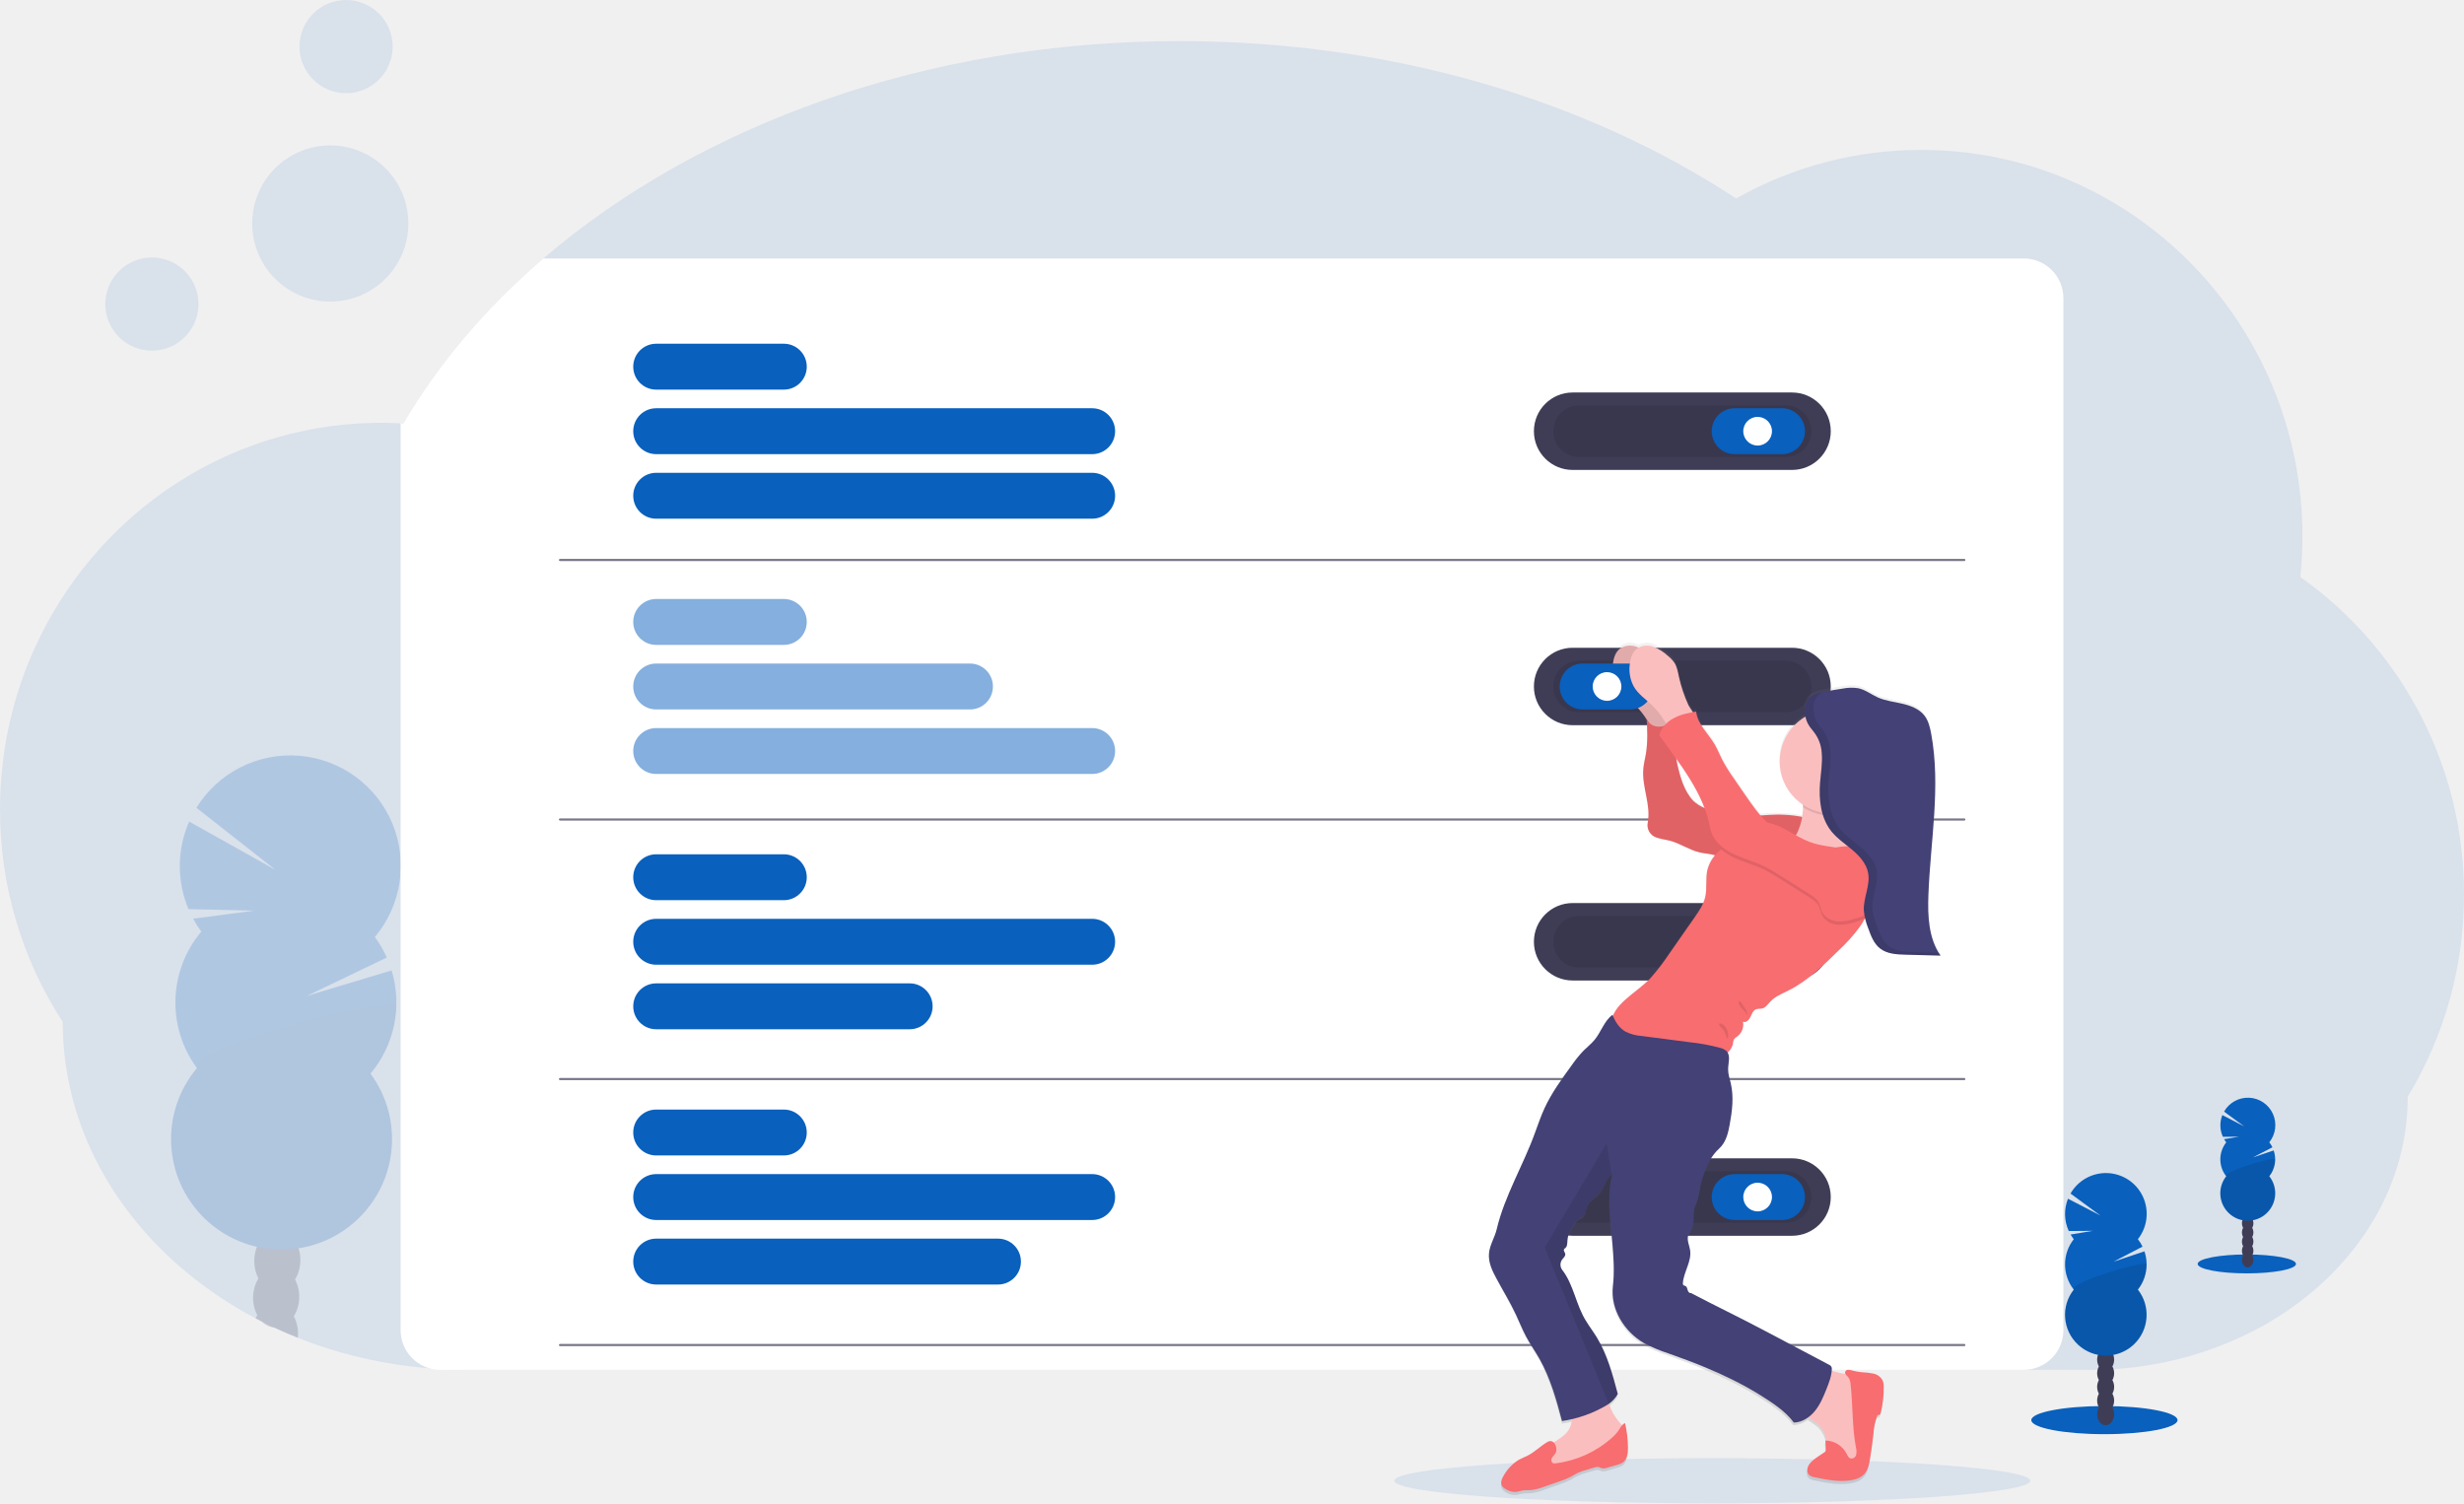
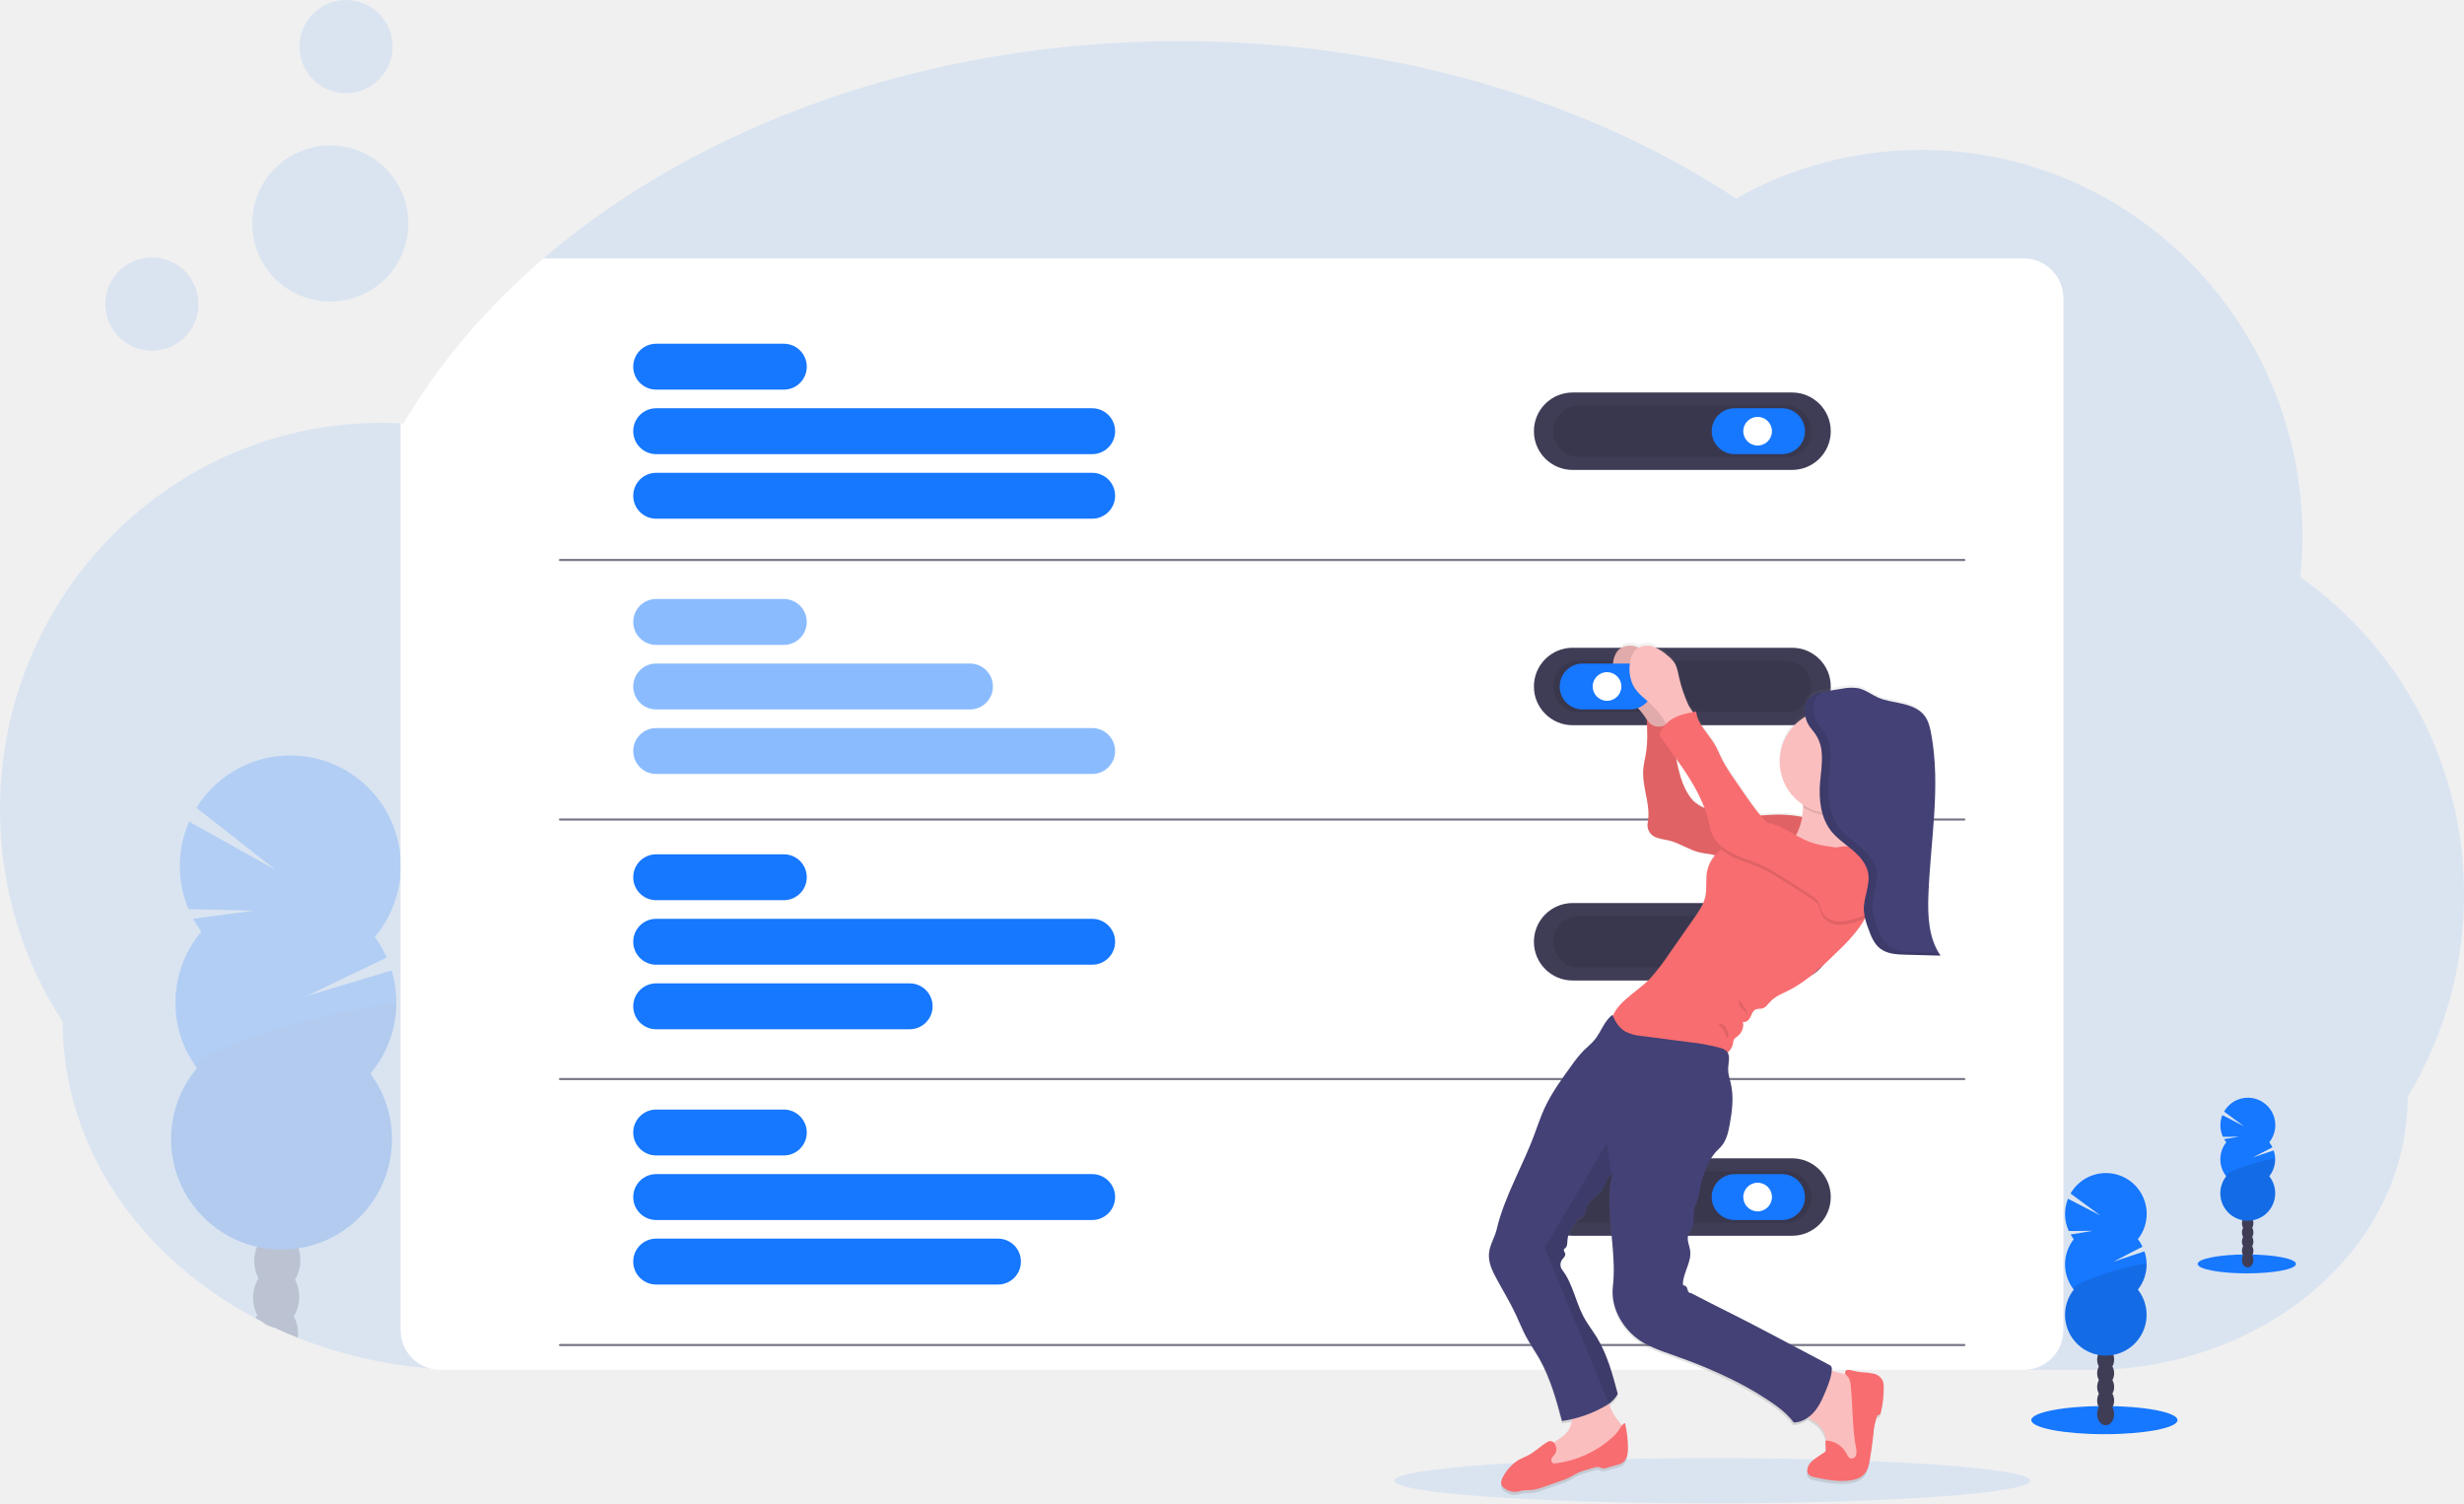
<svg xmlns="http://www.w3.org/2000/svg" id="ac370e99-250f-4203-ae2c-c306a69114f3" data-name="Layer 1" width="1144" height="697.99" viewBox="0 0 1144 697.99">
  <defs>
    <linearGradient id="b5f20e7f-16f1-44c3-85ac-2c33fb8e67f8" x1="2612.03" y1="795.18" x2="2612.03" y2="399.52" gradientTransform="matrix(-1, 0, 0, 1, 3436, 0)" gradientUnits="userSpaceOnUse">
      <stop offset="0" stop-color="gray" stop-opacity="0.25" />
      <stop offset="0.54" stop-color="gray" stop-opacity="0.12" />
      <stop offset="1" stop-color="gray" stop-opacity="0.1" />
    </linearGradient>
  </defs>
-   <path d="M1172,516.31a180.56,180.56,0,0,1-26.12,93.88c0,34.62-16.14,66-42.32,88.87a144.74,144.74,0,0,1-21.08,15.28c-.3.19-.61.37-.92.55-.56.33-1.12.66-1.69,1l-.53.31h0A164.61,164.61,0,0,1,998.24,737H245.17q-9,0-17.84-.72a211.15,211.15,0,0,1-61.06-14.14q-5.72-2.26-11.22-4.86-2.62-1.23-5.19-2.53c-1.07-.54-2.14-1.1-3.2-1.66A187.42,187.42,0,0,1,112.2,689.7c-34-29.23-55.08-69.61-55.08-114.21A180.5,180.5,0,0,1,28,476.82c0-99.14,79.24-179.51,177-179.51,3,0,6,.09,9,.25.43,0,.85,0,1.28.06,16.48-28.09,38.51-53.9,65-76.62,72.24-61.9,177.82-100.92,295.43-100.92,98.82,0,189.15,27.55,258.34,73.07A174.18,174.18,0,0,1,920,170.6c97.74,0,177,80.37,177,179.51a184.9,184.9,0,0,1-1,18.78A180,180,0,0,1,1172,516.31Z" transform="translate(-28 -101)" fill="#0960bd" opacity="0.1" />
+   <path d="M1172,516.31a180.56,180.56,0,0,1-26.12,93.88c0,34.62-16.14,66-42.32,88.87a144.74,144.74,0,0,1-21.08,15.28c-.3.19-.61.37-.92.55-.56.33-1.12.66-1.69,1l-.53.31h0A164.61,164.61,0,0,1,998.24,737H245.17q-9,0-17.84-.72a211.15,211.15,0,0,1-61.06-14.14q-5.72-2.26-11.22-4.86-2.62-1.23-5.19-2.53c-1.07-.54-2.14-1.1-3.2-1.66A187.42,187.42,0,0,1,112.2,689.7c-34-29.23-55.08-69.61-55.08-114.21A180.5,180.5,0,0,1,28,476.82c0-99.14,79.24-179.51,177-179.51,3,0,6,.09,9,.25.43,0,.85,0,1.28.06,16.48-28.09,38.51-53.9,65-76.62,72.24-61.9,177.82-100.92,295.43-100.92,98.82,0,189.15,27.55,258.34,73.07A174.18,174.18,0,0,1,920,170.6c97.74,0,177,80.37,177,179.51a184.9,184.9,0,0,1-1,18.78A180,180,0,0,1,1172,516.31Z" transform="translate(-28 -101)" fill="#1677ff" opacity="0.1" />
  <g opacity="0.2">
    <path d="M166.37,720.79c0,.46-.05.91-.1,1.35q-5.72-2.26-11.22-4.86a9.1,9.1,0,0,1-5.19-2.53c-1.07-.54-2.14-1.1-3.2-1.66a13.68,13.68,0,0,1,.81-1.46c2.06-3.26,5.19-5.3,8.64-5.19s6.44,2.34,8.29,5.71A16.87,16.87,0,0,1,166.37,720.79Z" transform="translate(-28 -101)" fill="#3f3d56" />
    <path d="M166.91,703.67a16.88,16.88,0,0,1-2.51,8.48c-2.06,3.25-5.19,5.29-8.64,5.18l-.71-.05a9.1,9.1,0,0,1-5.19-2.53,12.53,12.53,0,0,1-2.39-3.12,17.55,17.55,0,0,1,.54-17.12c2.06-3.26,5.19-5.3,8.64-5.19s6.44,2.34,8.29,5.71A16.87,16.87,0,0,1,166.91,703.67Z" transform="translate(-28 -101)" fill="#3f3d56" />
    <ellipse cx="156.75" cy="686.21" rx="14.01" ry="10.7" transform="translate(-562.06 720.24) rotate(-88.19)" fill="#3f3d56" />
    <ellipse cx="157.29" cy="669.09" rx="14.01" ry="10.7" transform="translate(-544.43 704.2) rotate(-88.19)" fill="#3f3d56" />
    <ellipse cx="157.83" cy="651.97" rx="14.01" ry="10.7" transform="matrix(0.03, -1, 1, 0.03, -526.79, 688.16)" fill="#3f3d56" />
-     <path d="M121.47,533.55a49.66,49.66,0,0,1-3.8-6l28.26-3.73-30.42-.73a51.38,51.38,0,0,1,.31-40.64l40.12,22.45-36.75-28.85a51.28,51.28,0,1,1,82.84,60,51.12,51.12,0,0,1,5.55,9.53l-37.09,17.81,39.33-11.83A51.34,51.34,0,0,1,200,599.47a51.28,51.28,0,1,1-80.56-2.54,51.28,51.28,0,0,1,2-63.38Z" transform="translate(-28 -101)" fill="#0960bd" />
+     <path d="M121.47,533.55a49.66,49.66,0,0,1-3.8-6l28.26-3.73-30.42-.73a51.38,51.38,0,0,1,.31-40.64l40.12,22.45-36.75-28.85a51.28,51.28,0,1,1,82.84,60,51.12,51.12,0,0,1,5.55,9.53l-37.09,17.81,39.33-11.83A51.34,51.34,0,0,1,200,599.47a51.28,51.28,0,1,1-80.56-2.54,51.28,51.28,0,0,1,2-63.38Z" transform="translate(-28 -101)" fill="#1677ff" />
    <path d="M212,568.13a51.06,51.06,0,0,1-12,31.34,51.28,51.28,0,1,1-80.56-2.54C112.87,588,212.18,562.37,212,568.13Z" transform="translate(-28 -101)" opacity="0.1" />
  </g>
  <path d="M986,239.41V718.59A18.41,18.41,0,0,1,967.59,737H232.41a18.13,18.13,0,0,1-5.08-.72A18.38,18.38,0,0,1,214,718.59V504.75c0-1.09,0-2.17,0-3.25V297.56c.43,0,.85,0,1.28.06,16.48-28.09,38.51-53.9,65-76.62H967.59A18.41,18.41,0,0,1,986,239.41Z" transform="translate(-28 -101)" fill="#fff" />
  <rect x="712.17" y="182.23" width="137.83" height="35.96" rx="17.98" fill="#3f3d56" />
  <rect x="721.15" y="188.24" width="119.86" height="23.93" rx="11.97" opacity="0.1" />
-   <rect x="794.73" y="189.55" width="43.28" height="21.31" rx="10.65" fill="#0960bd" />
+   <rect x="794.73" y="189.55" width="43.28" height="21.31" rx="10.65" fill="#1677ff" />
  <circle cx="816.04" cy="200.21" r="6.66" fill="#fff" />
  <rect x="712.17" y="419.28" width="137.83" height="35.96" rx="17.98" fill="#3f3d56" />
  <rect x="721.15" y="425.29" width="119.86" height="23.93" rx="11.97" opacity="0.1" />
-   <rect x="794.73" y="426.6" width="43.28" height="21.31" rx="10.65" fill="#0960bd" />
+   <rect x="794.73" y="426.6" width="43.28" height="21.31" rx="10.65" fill="#1677ff" />
  <circle cx="816.04" cy="437.26" r="6.66" fill="#fff" />
  <rect x="712.17" y="537.8" width="137.83" height="35.96" rx="17.98" fill="#3f3d56" />
  <rect x="721.15" y="543.82" width="119.86" height="23.93" rx="11.97" opacity="0.1" />
-   <rect x="794.73" y="545.13" width="43.28" height="21.31" rx="10.65" fill="#0960bd" />
+   <rect x="794.73" y="545.13" width="43.28" height="21.31" rx="10.65" fill="#1677ff" />
  <circle cx="816.04" cy="555.78" r="6.66" fill="#fff" />
-   <rect x="294" y="159.59" width="80.57" height="21.31" rx="10.65" fill="#0960bd" />
-   <rect x="294" y="189.55" width="223.73" height="21.31" rx="10.65" fill="#0960bd" />
-   <rect x="294" y="219.52" width="223.73" height="21.31" rx="10.65" fill="#0960bd" />
+   <rect x="294" y="159.59" width="80.57" height="21.31" rx="10.65" fill="#1677ff" />
+   <rect x="294" y="189.55" width="223.73" height="21.31" rx="10.65" fill="#1677ff" />
+   <rect x="294" y="219.52" width="223.73" height="21.31" rx="10.65" fill="#1677ff" />
  <g opacity="0.5">
-     <rect x="294" y="278.11" width="80.57" height="21.31" rx="10.65" fill="#0960bd" />
-     <rect x="294" y="308.08" width="167" height="21.31" rx="10.65" fill="#0960bd" />
-     <rect x="294" y="338.04" width="223.73" height="21.31" rx="10.65" fill="#0960bd" />
+     <rect x="294" y="278.11" width="80.57" height="21.31" rx="10.65" fill="#1677ff" />
+     <rect x="294" y="308.08" width="167" height="21.31" rx="10.65" fill="#1677ff" />
+     <rect x="294" y="338.04" width="223.73" height="21.31" rx="10.65" fill="#1677ff" />
  </g>
-   <rect x="294" y="396.64" width="80.57" height="21.31" rx="10.65" fill="#0960bd" />
-   <rect x="294" y="426.6" width="223.73" height="21.31" rx="10.65" fill="#0960bd" />
-   <rect x="294" y="456.57" width="139" height="21.31" rx="10.65" fill="#0960bd" />
-   <rect x="294" y="515.16" width="80.57" height="21.31" rx="10.65" fill="#0960bd" />
-   <rect x="294" y="545.13" width="223.73" height="21.31" rx="10.65" fill="#0960bd" />
-   <rect x="294" y="575.09" width="180" height="21.31" rx="10.65" fill="#0960bd" />
+   <rect x="294" y="396.64" width="80.57" height="21.31" rx="10.65" fill="#1677ff" />
+   <rect x="294" y="426.6" width="223.73" height="21.31" rx="10.65" fill="#1677ff" />
+   <rect x="294" y="456.57" width="139" height="21.31" rx="10.65" fill="#1677ff" />
+   <rect x="294" y="515.16" width="80.57" height="21.31" rx="10.65" fill="#1677ff" />
+   <rect x="294" y="545.13" width="223.73" height="21.31" rx="10.65" fill="#1677ff" />
+   <rect x="294" y="575.09" width="180" height="21.31" rx="10.65" fill="#1677ff" />
  <line x1="260" y1="259.99" x2="912" y2="259.99" fill="none" stroke="#3f3d56" stroke-linecap="round" stroke-miterlimit="10" opacity="0.7" />
  <line x1="260" y1="380.49" x2="912" y2="380.49" fill="none" stroke="#3f3d56" stroke-linecap="round" stroke-miterlimit="10" opacity="0.7" />
  <line x1="260" y1="500.99" x2="912" y2="500.99" fill="none" stroke="#3f3d56" stroke-linecap="round" stroke-miterlimit="10" opacity="0.7" />
  <line x1="260" y1="624.49" x2="912" y2="624.49" fill="none" stroke="#3f3d56" stroke-linecap="round" stroke-miterlimit="10" opacity="0.7" />
-   <ellipse cx="795" cy="687.49" rx="147.68" ry="10.5" fill="#0960bd" opacity="0.1" />
-   <circle cx="70.52" cy="141.18" r="21.63" fill="#0960bd" opacity="0.1" />
-   <circle cx="160.67" cy="21.63" r="21.63" fill="#0960bd" opacity="0.1" />
-   <circle cx="153.34" cy="103.76" r="36.25" fill="#0960bd" opacity="0.1" />
+   <ellipse cx="795" cy="687.49" rx="147.68" ry="10.5" fill="#1677ff" opacity="0.1" />
+   <circle cx="70.52" cy="141.18" r="21.63" fill="#1677ff" opacity="0.1" />
+   <circle cx="160.67" cy="21.63" r="21.63" fill="#1677ff" opacity="0.1" />
+   <circle cx="153.34" cy="103.76" r="36.25" fill="#1677ff" opacity="0.1" />
  <rect x="712.17" y="300.75" width="137.83" height="35.96" rx="17.98" fill="#3f3d56" />
  <rect x="721.15" y="306.77" width="119.86" height="23.93" rx="11.97" opacity="0.1" />
  <path d="M753.17,762c1.57-.23,3.14-.55,4.68-.91a14.62,14.62,0,0,1-1.32,4.44c-1.53,2.9-4.52,4.65-7.27,6.43a2.25,2.25,0,0,0-2.84-.19c-3.31,2-5.95,4.82-9.46,6.54-1.23.6-2.51,1.08-3.71,1.75a20,20,0,0,0-7,7.23c-1,1.55-1.81,3.59-.83,5.13a4.44,4.44,0,0,0,1.42,1.27,8.08,8.08,0,0,0,4.87,1.45c1-.09,2-.47,3.09-.64,1.37-.24,2.77-.12,4.15-.24a24.26,24.26,0,0,0,5.84-1.51l6.87-2.4a39.68,39.68,0,0,0,5.65-2.32c1.09-.59,2.12-1.28,3.23-1.82a26,26,0,0,1,3.86-1.36l3.9-1.14a3.8,3.8,0,0,1,1.76-.23c.54.1,1,.44,1.55.58a4.68,4.68,0,0,0,2.5-.24l4.52-1.28a8.52,8.52,0,0,0,2.69-1.12c2.07-1.47,2.44-4.39,2.43-6.94A52.57,52.57,0,0,0,782.45,763a3.57,3.57,0,0,0-1.47,1.11,21.44,21.44,0,0,0-1.49-1.87,22.31,22.31,0,0,1-4.51-8.33,14.66,14.66,0,0,0,4-4.52c-2.39-9.11-4.84-18.36-9.7-26.4-1.59-2.62-3.41-5.08-5-7.66-4.73-7.5-5.7-17-11.11-24a4.16,4.16,0,0,1,0-4.88c.62-.82,1.62-1.59,1.43-2.61-.14-.73-.9-1.4-.61-2.08.14-.33.48-.51.74-.75.92-.86.8-2.31.89-3.57.2-3.18,2.09-6,3.91-8.56a5.26,5.26,0,0,1,1.44-1.56c.49-.3,1.07-.44,1.56-.74,1.72-1.09,1.6-3.62,2.42-5.5,1.08-2.48,3.8-3.73,5.58-5.74,2.27-2.56,2.85-6.12,5.24-8.35a6.13,6.13,0,0,1,.79-.64A40.24,40.24,0,0,0,775.15,658c-.23,13.53,3.13,27.53,1.56,41-1.24,10.66,5.27,21.29,14.5,26.62a69.31,69.31,0,0,0,11.29,4.79c5.78,2.07,11.54,4.2,17.21,6.58q6,2.52,11.84,5.41a147.35,147.35,0,0,1,14,7.81c5.56,3.57,11.13,7.19,15.08,12.52a11.94,11.94,0,0,0,6.66-2.45c1.52,1.2,3.36,2.11,4.79,3.44a14.46,14.46,0,0,1,3.8,7.46l-.6,0c.07,1.33.13,2.66.2,4a1.7,1.7,0,0,1-.15,1,1.81,1.81,0,0,1-.54.49l-3.08,2.09c-2.24,1.51-4.71,3.42-4.83,6.13a3.12,3.12,0,0,0,.67,2.19,4.72,4.72,0,0,0,2.74,1.24c5.36,1.13,10.85,2.23,16.28,1.5,2.58-.35,5.25-1.2,6.93-3.2,1.54-1.82,2-4.29,2.42-6.64.67-4,1.23-8.09,1.67-12.15a26.86,26.86,0,0,1,1.66-8.07,1,1,0,0,1,.43-.54c.23-.1.5,0,.74-.1s.4-.47.48-.77a47.71,47.71,0,0,0,1.43-12.08,8.14,8.14,0,0,0-.47-3.11,6.28,6.28,0,0,0-4.28-3.3,34.09,34.09,0,0,0-5.53-.66,27.46,27.46,0,0,1-4.59-.84,4.2,4.2,0,0,0-1.91-.25,1.34,1.34,0,0,0-1.16,1.33,1.71,1.71,0,0,0,.24.65l-1.56-.31c-1.26-.23-3-.78-4.89-1.24q0-.48.06-1a1.89,1.89,0,0,0-1.06-1.72l-26.42-14.12-4.94-2.64c-10.82-5.79-22-11.14-32.85-16.93-.72.22-1.32-.61-1.53-1.35s-.36-1.62-1.05-1.95c-.34-.16-.79-.15-1-.44a1.19,1.19,0,0,1-.19-.89c.35-5.27,4.12-10.13,3.37-15.35-.32-2.23-1.47-4.43-1-6.62.35-1.51,1.43-2.74,2-4.18,1.3-3.22,0-7.09,1.42-10.24a23.71,23.71,0,0,0,1.91-6.52,44.79,44.79,0,0,1,4-12.94,23.35,23.35,0,0,1,3.72-5.67c.79-.86,1.68-1.63,2.44-2.52,2.3-2.75,3.15-6.41,3.8-10,1.18-6.41,2-13.06.52-19.42-.5-2.16-1.26-4.31-1.23-6.53,0-2.66,1.07-5.71-.22-7.84a6.9,6.9,0,0,0,2.49-4.27,5.52,5.52,0,0,1,.35-1.77,5.14,5.14,0,0,1,1.67-1.5,6.91,6.91,0,0,0,2.58-6.87c1.37.62,2.81-.77,3.46-2.14s1.14-3,2.53-3.62c.94-.4,2-.16,3-.42,1.59-.41,2.56-2,3.68-3.17,2.28-2.46,5.51-3.73,8.5-5.24,8.86-4.51,16.08-11.64,23.15-18.66a78.38,78.38,0,0,0,10-11.26c.79-1.17,1.51-2.38,2.19-3.62l.18-.09.06.22c.11.44.24.88.37,1.31.32,1,.68,2.07,1,3.09,1.08,3,2.25,6.2,4.45,8.47a10.48,10.48,0,0,0,2.28,1.77,15.3,15.3,0,0,0,5.87,1.76c.78.1,1.57.16,2.36.2s1.58.07,2.36.09l16.18.43c-5.56-8.06-6-18.54-5.63-28.35.93-25.2,5.84-50.63,1.28-75.43-.55-3-1.28-6-3.11-8.41-2.4-3.15-6.34-4.67-10.18-5.56s-7.83-1.32-11.42-2.93c-3-1.37-5.76-3.57-9-4.29a19.82,19.82,0,0,0-7.2.12q-4.38.65-8.71,1.54l-.7.15H874l-.48.11-.13,0-.43.1-.16,0-.4.11-.18.05-.37.12-.21.07-.34.11-.22.09-.32.12-.24.1-.29.13-.24.12-.27.13-.24.14-.25.14-.24.16-.23.15-.24.17-.2.16-.23.2-.19.17a2.39,2.39,0,0,0-.22.23l-.17.17a3,3,0,0,0-.22.28c0,.05-.09.1-.13.16s-.18.26-.27.41l0,.06a6.09,6.09,0,0,0-.55,1.19c-.07.21-.14.42-.19.63a9.54,9.54,0,0,0-.22,1.3c0,.22,0,.45-.05.67,0,.44,0,.89,0,1.33a19.62,19.62,0,0,0,.25,2.24,24.37,24.37,0,0,0-1.16,41.23,10.94,10.94,0,0,1,.08,1.19v.26a33,33,0,0,1-.44,4.22,58.66,58.66,0,0,0-12-1.07c-2.4,0-4.82.22-7.24.41a109.13,109.13,0,0,1-7.24-9.8l-5.34-7.83a74.58,74.58,0,0,1-5-8c-1.31-2.54-2.33-5.24-3.79-7.7-3-5.07-7.9-9.38-8.51-15.25l-1.41.29c-.77-1.26-1.74-2.59-2.1-3.32a65.55,65.55,0,0,1-4.44-13c-.49-2.32-.86-4.74-2.13-6.74a15.19,15.19,0,0,0-3.11-3.3,20.57,20.57,0,0,0-6.66-4.2,8.61,8.61,0,0,0-6.81.4,10,10,0,0,0-1-.4,8.25,8.25,0,0,0-7.56.88c-2.1,1.61-3,4.37-3.32,7a17.28,17.28,0,0,0,1.78,10.62c2,3.58,5.58,6,8.54,8.84a34.59,34.59,0,0,1,5.37,6.68,73.16,73.16,0,0,1-.41,16.21c-.38,2.3-1,4.56-1.18,6.88-.73,8.38,3.63,16.76,2.07,25a6.1,6.1,0,0,0,2.83,6.47c2.24,1.21,4.86,1.37,7.32,2,4.83,1.24,9,4.33,13.88,5.48,2.25.54,4.59.64,6.83,1.24l.35.11a16.27,16.27,0,0,0-3.59,6.82c-1,4.2-.06,8.69-1.06,12.89-.82,3.46-2.88,6.48-4.91,9.41q-5.86,8.48-11.74,17a104.13,104.13,0,0,1-8.65,11.37c-5.39,5.89-14.69,10.56-17.43,17.64-.06-.17-.14-.34-.2-.51-3.88,2.85-5.33,8.16-8.42,11.85-1.51,1.79-3.37,3.24-5,4.9a56.54,56.54,0,0,0-5.53,6.87c-4.6,6.38-9.23,12.79-12.52,19.94-1.72,3.72-3.05,7.59-4.42,11.44-5.38,15.17-14.16,29.56-17.81,45.25-.89,3.83-3.22,7.29-3.57,11.21-.39,4.18,1.52,8.2,3.5,11.89,3,5.64,6.34,11.12,9,16.92,1.57,3.38,2.93,6.87,4.68,10.17,1.91,3.6,4.25,6.94,6.25,10.49C747.78,742,750.58,752.07,753.17,762Zm66.16-286.55-.48-.24A16.57,16.57,0,0,1,814,472c-4.31-4.6-6.16-11.53-7.51-17.72-.16-.74-.3-1.47-.43-2.21C811.29,459.5,816.23,467.18,819.33,475.47Z" transform="translate(-28 -101)" fill="url(#b5f20e7f-16f1-44c3-85ac-2c33fb8e67f8)" />
  <path d="M799.68,415.4c-.49-2.31-.85-4.71-2.12-6.69a15.16,15.16,0,0,0-3.12-3.28,20.74,20.74,0,0,0-6.68-4.17,8.34,8.34,0,0,0-7.56.87c-2.11,1.6-3,4.34-3.33,7a17.07,17.07,0,0,0,1.78,10.55c2.05,3.56,5.59,5.94,8.56,8.78a34.39,34.39,0,0,1,5.58,7,20.21,20.21,0,0,0,2.54,3.72,4.84,4.84,0,0,0,4,1.61,7,7,0,0,0,3.27-1.93c1.22-1.07,4.5-3,4.6-4.67.08-1.37-2.48-4.47-3.11-5.76A65.41,65.41,0,0,1,799.68,415.4Z" transform="translate(-28 -101)" fill="#fbbebe" />
  <path d="M799.68,415.4c-.49-2.31-.85-4.71-2.12-6.69a15.16,15.16,0,0,0-3.12-3.28,20.74,20.74,0,0,0-6.68-4.17,8.34,8.34,0,0,0-7.56.87c-2.11,1.6-3,4.34-3.33,7a17.07,17.07,0,0,0,1.78,10.55c2.05,3.56,5.59,5.94,8.56,8.78a34.39,34.39,0,0,1,5.58,7,20.21,20.21,0,0,0,2.54,3.72,4.84,4.84,0,0,0,4,1.61,7,7,0,0,0,3.27-1.93c1.22-1.07,4.5-3,4.6-4.67.08-1.37-2.48-4.47-3.11-5.76A65.41,65.41,0,0,1,799.68,415.4Z" transform="translate(-28 -101)" opacity="0.1" />
  <path d="M868.85,481.23a58.88,58.88,0,0,0-16.18-2c-9.11.13-18.49,2.34-27.17-.46A47.4,47.4,0,0,1,819,476a16.58,16.58,0,0,1-4.86-3.19c-4.32-4.57-6.18-11.46-7.52-17.6a117.44,117.44,0,0,1-2.05-18.73c-2.25,1.05-4.63,2.08-7.1,1.87s-5-2.11-5-4.59c.37,5.82.64,11.71-.33,17.45-.38,2.28-1,4.53-1.17,6.83-.74,8.33,3.63,16.65,2.07,24.86a6,6,0,0,0,2.83,6.42c2.24,1.21,4.87,1.36,7.33,2,4.83,1.23,9,4.3,13.9,5.45,2.25.53,4.6.63,6.84,1.23,3.19.85,6.1,2.68,9.36,3.25,2.44.44,5,.14,7.43.35,2.15.18,4.25.74,6.41.8,5.28.13,10.26-2.85,13.76-6.81S866.63,486,868.85,481.23Z" transform="translate(-28 -101)" fill="#f86d70" />
  <path d="M868.85,481.23a58.88,58.88,0,0,0-16.18-2c-9.11.13-18.49,2.34-27.17-.46A47.4,47.4,0,0,1,819,476a16.58,16.58,0,0,1-4.86-3.19c-4.32-4.57-6.18-11.46-7.52-17.6a117.44,117.44,0,0,1-2.05-18.73c-2.25,1.05-4.63,2.08-7.1,1.87s-5-2.11-5-4.59c.37,5.82.64,11.71-.33,17.45-.38,2.28-1,4.53-1.17,6.83-.74,8.33,3.63,16.65,2.07,24.86a6,6,0,0,0,2.83,6.42c2.24,1.21,4.87,1.36,7.33,2,4.83,1.23,9,4.3,13.9,5.45,2.25.53,4.6.63,6.84,1.23,3.19.85,6.1,2.68,9.36,3.25,2.44.44,5,.14,7.43.35,2.15.18,4.25.74,6.41.8,5.28.13,10.26-2.85,13.76-6.81S866.63,486,868.85,481.23Z" transform="translate(-28 -101)" opacity="0.1" />
  <path d="M883.31,738.67a13.69,13.69,0,0,1,4.67,1.46,11,11,0,0,1,4.06,5.48c2.18,5.38,2.63,11.3,2.73,17.11.08,4.69-.08,9.49-1.76,13.87a8.83,8.83,0,0,1-2.31,3.63,8.33,8.33,0,0,1-3.18,1.54c-2.51.69-5.41.68-7.46-.92-2.28-1.78-2.85-4.93-3.33-7.78-.65-3.84-1.57-7.93-4.43-10.58-2.12-2-5.16-3-6.7-5.42-1.84-2.91-.87-6.71.3-9.95,1-2.81,2.51-8.5,5.45-9.94S880.26,738.12,883.31,738.67Z" transform="translate(-28 -101)" fill="#fbbebe" />
  <path d="M775,752.47a22.15,22.15,0,0,0,4.58,8.51c1.3,1.5,2.93,3.32,2.25,5.18a4.82,4.82,0,0,1-1.23,1.65c-9.66,9.44-23.17,14-36.57,15.72a1.29,1.29,0,0,1-.65,0c-.39-.17-.49-.67-.53-1.1a13.51,13.51,0,0,1,0-4.21c.65-3.27,3.52-5.58,6.33-7.39s5.88-3.55,7.44-6.5c1.95-3.66,1.13-8.43,3.45-11.86,1.88-2.79,5.38-4,8.71-4.5,1.15-.18,3.6-1.44,4.58-.86S774.66,751.32,775,752.47Z" transform="translate(-28 -101)" fill="#fbbebe" />
  <path d="M884.63,738.33a1.33,1.33,0,0,1,1.16-1.32,4.35,4.35,0,0,1,1.91.24,26.5,26.5,0,0,0,4.59.85,34.07,34.07,0,0,1,5.54.65,6.27,6.27,0,0,1,4.29,3.27,8.12,8.12,0,0,1,.47,3.1,47.06,47.06,0,0,1-1.43,12c-.08.3-.2.65-.49.76s-.5,0-.73.11a.9.9,0,0,0-.43.54,26.42,26.42,0,0,0-1.67,8c-.44,4-1,8.06-1.67,12.06-.39,2.34-.88,4.8-2.42,6.6-1.69,2-4.36,2.83-6.94,3.18-5.44.72-10.93-.37-16.3-1.49a4.77,4.77,0,0,1-2.75-1.23,3.09,3.09,0,0,1-.67-2.18c.12-2.69,2.6-4.59,4.83-6.09l3.09-2.07a1.6,1.6,0,0,0,.54-.49,1.67,1.67,0,0,0,.15-1l-.2-4a11.33,11.33,0,0,1,9.87,6.14c.42.85.83,1.84,1.71,2.17a2.26,2.26,0,0,0,2.69-1.63,6.93,6.93,0,0,0-.09-3.47c-1.81-9.67-1.38-19.61-2.48-29.38a6.63,6.63,0,0,0-1-3.1C885.73,739.88,884.74,739.23,884.63,738.33Z" transform="translate(-28 -101)" fill="#f86d70" />
-   <rect x="752.15" y="409.08" width="43.28" height="21.31" rx="10.65" transform="translate(1519.58 738.47) rotate(180)" fill="#0960bd" />
+   <rect x="752.15" y="409.08" width="43.28" height="21.31" rx="10.65" transform="translate(1519.58 738.47) rotate(180)" fill="#1677ff" />
  <circle cx="746.12" cy="318.73" r="6.66" fill="#fff" />
  <path d="M750.11,775.82c-.45.75-1.16,1.33-1.58,2.1a1.8,1.8,0,0,0,.34,2.35,2.32,2.32,0,0,0,1.43.14,48.11,48.11,0,0,0,26-11.78,18.21,18.21,0,0,0,3.19-3.49c.85-1.29,1.57-2.87,3-3.41a51.92,51.92,0,0,1,1.34,11.45c0,2.54-.36,5.43-2.43,6.9a8.63,8.63,0,0,1-2.7,1.1l-4.52,1.28a4.81,4.81,0,0,1-2.51.24c-.53-.14-1-.48-1.55-.58a3.8,3.8,0,0,0-1.76.23l-3.91,1.14a24.86,24.86,0,0,0-3.86,1.35c-1.12.53-2.15,1.21-3.24,1.8a38.78,38.78,0,0,1-5.66,2.3l-6.87,2.39a24.91,24.91,0,0,1-5.85,1.5c-1.38.12-2.79,0-4.16.23-1,.18-2,.56-3.1.64a8.11,8.11,0,0,1-4.87-1.44,4.53,4.53,0,0,1-1.42-1.26c-1-1.53-.13-3.55.83-5.1a20.16,20.16,0,0,1,7-7.18c1.2-.66,2.49-1.14,3.72-1.74,3.51-1.7,6.16-4.54,9.47-6.48C749.57,768.67,751.58,773.4,750.11,775.82Z" transform="translate(-28 -101)" fill="#f86d70" />
  <path d="M846.69,498.94a28.57,28.57,0,0,0,12.16,4.73,49.5,49.5,0,0,0,6.88.37,174.85,174.85,0,0,0,28.63-2.39c-3.76-4.15-7.57-8.59-9-14a23.11,23.11,0,0,1-.44-8.77,66,66,0,0,1,2.68-11,77.63,77.63,0,0,1-12.1-.31c-2.29-.24-7.91-2.32-9.9-.74s-.46,6.67-.43,9.06a2.26,2.26,0,0,1,0,.26,28.93,28.93,0,0,1-2.31,10.58C860,493.19,853.8,498.51,846.69,498.94Z" transform="translate(-28 -101)" fill="#fbbebe" />
  <path d="M865.18,475.84a24.06,24.06,0,0,0,19.75,3,66,66,0,0,1,2.68-11,77.63,77.63,0,0,1-12.1-.31c-2.29-.24-7.91-2.32-9.9-.74S865.15,473.45,865.18,475.84Z" transform="translate(-28 -101)" opacity="0.1" />
  <circle cx="850.38" cy="353.54" r="24.11" fill="#fbbebe" />
  <path d="M776.09,576.53a11.23,11.23,0,0,0,5.44,9.67,21.69,21.69,0,0,0,5.9,2.08c11,2.66,22.32,4.8,33.65,4.15a18.49,18.49,0,0,0,7.14-1.5,7.66,7.66,0,0,0,4.41-5.51,5.18,5.18,0,0,1,.34-1.75,5.11,5.11,0,0,1,1.67-1.49,6.84,6.84,0,0,0,2.59-6.82c1.37.62,2.81-.77,3.46-2.13s1.15-3,2.53-3.59c.94-.4,2-.16,3-.42,1.59-.41,2.56-2,3.68-3.15,2.28-2.44,5.53-3.7,8.51-5.21,8.88-4.47,16.11-11.56,23.2-18.53a77.76,77.76,0,0,0,10-11.18,41.2,41.2,0,0,0,2.2-3.6,101.82,101.82,0,0,0,5.55-12.71c.9-2.34,1.81-4.8,1.44-7.28,0-.22-.08-.44-.13-.67a14,14,0,0,0-2.19-4.42c-2.45-3.6-5.66-7-9.88-8.12s-8.42.23-12.71,1.14a31.85,31.85,0,0,1-4.31.66c-4.54.32-9-.9-13.42-2.11l-4.78-1.32c-2.39-.66-3.59-3.55-6-4.06a8.12,8.12,0,0,0-3.25.17c-4.91.93-9.87,2.14-14.2,4.64a21.32,21.32,0,0,0-2.76,1.88,17.47,17.47,0,0,0-6.42,9.47c-1,4.17-.06,8.63-1.06,12.8-.82,3.44-2.89,6.44-4.91,9.34L803,543.83a104.13,104.13,0,0,1-8.66,11.28C788,562,776.26,567.18,776.09,576.53Z" transform="translate(-28 -101)" fill="#f86d70" />
  <path d="M807.53,415.4c-.49-2.31-.85-4.71-2.12-6.69a15.16,15.16,0,0,0-3.12-3.28,20.74,20.74,0,0,0-6.68-4.17,8.34,8.34,0,0,0-7.56.87c-2.11,1.6-3,4.34-3.33,7a17.07,17.07,0,0,0,1.78,10.55c2,3.56,5.59,5.94,8.56,8.78a34.39,34.39,0,0,1,5.58,7,20.21,20.21,0,0,0,2.54,3.72,4.84,4.84,0,0,0,4,1.61,7,7,0,0,0,3.27-1.93c1.22-1.07,4.5-3,4.6-4.67.08-1.37-2.48-4.47-3.11-5.76A65.41,65.41,0,0,1,807.53,415.4Z" transform="translate(-28 -101)" fill="#fbbebe" />
  <path d="M722.81,694.64c3,5.6,6.34,11,9.05,16.8,1.57,3.37,2.93,6.83,4.68,10.11,1.91,3.57,4.26,6.89,6.26,10.41,5,8.9,7.83,18.94,10.42,28.83a57.39,57.39,0,0,0,20.52-7.22,12.9,12.9,0,0,0,1.23-.79,14.52,14.52,0,0,0,4.14-4.57c-2.39-9-4.84-18.23-9.71-26.22-1.59-2.6-3.41-5-5-7.61-4.73-7.45-5.71-16.84-11.12-23.81a4.08,4.08,0,0,1,0-4.84c.62-.81,1.62-1.58,1.43-2.59-.14-.73-.9-1.39-.61-2.07.14-.33.48-.51.74-.75.92-.84.8-2.29.89-3.53.2-3.16,2.09-5.93,3.92-8.51a5.34,5.34,0,0,1,1.44-1.55c.49-.3,1.07-.44,1.56-.74,1.72-1.07,1.6-3.59,2.43-5.46,1.08-2.46,3.8-3.71,5.59-5.7,2.27-2.54,2.84-6.07,5.24-8.29a7.11,7.11,0,0,1,.79-.64,39.7,39.7,0,0,0-1.41,11.61c-.23,13.44,3.13,27.34,1.56,40.69-1.24,10.58,5.28,21.14,14.52,26.44a70.28,70.28,0,0,0,11.31,4.76c5.78,2.05,11.56,4.16,17.23,6.53,4,1.66,8,3.46,11.86,5.37a146,146,0,0,1,14,7.76c5.57,3.54,11.15,7.14,15.1,12.43,3.83-.1,7.34-2.4,9.76-5.37s3.93-6.56,5.34-10.11c1.23-3.07,2.45-6.22,2.54-9.53a1.9,1.9,0,0,0-1.06-1.71l-26.46-14-5-2.62c-10.83-5.75-22-11.07-32.89-16.81-.73.21-1.33-.62-1.54-1.34s-.36-1.62-1.05-1.94c-.35-.16-.79-.16-1-.44a1.2,1.2,0,0,1-.18-.88c.35-5.24,4.13-10.06,3.37-15.25-.32-2.22-1.47-4.4-1-6.57.35-1.51,1.43-2.73,2-4.16,1.29-3.2,0-7,1.42-10.17a23.34,23.34,0,0,0,1.91-6.48,43.88,43.88,0,0,1,4.05-12.84,23.18,23.18,0,0,1,3.72-5.64c.8-.85,1.69-1.62,2.44-2.5,2.31-2.73,3.15-6.37,3.81-9.88,1.18-6.37,2-13,.52-19.29-.5-2.15-1.26-4.28-1.23-6.49,0-2.91,1.31-6.32-.71-8.43a6.6,6.6,0,0,0-3-1.52,90.43,90.43,0,0,0-14.35-2.65L790.22,582a20.28,20.28,0,0,1-7.35-1.91c-3-1.65-5-4.72-6.2-7.92-3.88,2.83-5.34,8.1-8.43,11.76-1.51,1.79-3.37,3.23-5,4.87a55.11,55.11,0,0,0-5.54,6.83c-4.61,6.33-9.25,12.71-12.55,19.8-1.71,3.69-3,7.54-4.42,11.36-5.39,15.07-14.18,29.37-17.83,44.94-.9,3.81-3.23,7.24-3.58,11.14C718.91,687,720.82,691,722.81,694.64Z" transform="translate(-28 -101)" fill="#434175" />
  <path d="M838.53,569.54a6.85,6.85,0,0,1,.81,3.26c-.49-2.44-3.85-3.79-4.06-6.2-.1-1.11.1-1.06.79-.47C837.12,567,837.57,568.58,838.53,569.54Z" transform="translate(-28 -101)" opacity="0.1" />
  <path d="M828.32,576.94a5.15,5.15,0,0,1,1.53,2.26,5.75,5.75,0,0,1,.3,3.93c-.49-.23-.66-.83-.81-1.36a9.38,9.38,0,0,0-1-2.33c-.4-.63-2.23-2.13-2.21-2.82C826.1,575.58,827.83,576.57,828.32,576.94Z" transform="translate(-28 -101)" opacity="0.1" />
  <path d="M827.14,495.35a25.23,25.23,0,0,0,5.08,3.38c4.78,2.42,10.07,3.69,14.88,6a72.17,72.17,0,0,1,6.9,4c4.77,3,9.53,6,14.29,9.05a15.75,15.75,0,0,1,3.15,2.39c1.72,1.84,1.71,5,3.28,7a9.4,9.4,0,0,0,6.93,3.2,22.5,22.5,0,0,0,7.73-1.3,38.24,38.24,0,0,0,4.42-1.61,20.47,20.47,0,0,0,4.24-2.42,12.19,12.19,0,0,0,5-7.89,15.58,15.58,0,0,0-.85-6.44,25.11,25.11,0,0,0-1.52-3.91,15.17,15.17,0,0,0-1.22-2.05c-3.28-4.65-9.06-6.84-14.65-7.93-2.95-.57-5.95-.92-8.91-1.42a31.85,31.85,0,0,1-4.31.66c-4.54.32-9-.9-13.42-2.11l-4.78-1.32c-2.39-.66-3.59-3.55-6-4.06a8.12,8.12,0,0,0-3.25.17c-4.91.93-9.87,2.14-14.2,4.64A21.32,21.32,0,0,0,827.14,495.35Z" transform="translate(-28 -101)" opacity="0.1" />
  <path d="M815.49,431.36c.61,5.83,5.53,10.11,8.53,15.14,1.46,2.45,2.48,5.13,3.79,7.66a75,75,0,0,0,5,8l5.35,7.77c3.15,4.57,6.33,9.18,10.35,13,7,1.19,12.9,6.4,19.55,8.93,5.33,2,11.13,2.3,16.72,3.39s11.37,3.27,14.65,7.93a20.83,20.83,0,0,1,2.74,6,15.54,15.54,0,0,1,.85,6.43,12.19,12.19,0,0,1-5,7.9,27.71,27.71,0,0,1-8.65,4,22.74,22.74,0,0,1-7.73,1.3,9.44,9.44,0,0,1-6.94-3.2c-1.56-2-1.55-5.19-3.27-7a15.75,15.75,0,0,0-3.15-2.39l-14.29-9a72.17,72.17,0,0,0-6.9-4c-4.81-2.35-10.1-3.62-14.88-6s-9.23-6.41-10.17-11.68c-2.91-16.19-14.12-29.84-23.7-43.21.31-.06.22-.78.33-1.08a14,14,0,0,1,7-7.08C808.75,432.5,812.17,432.07,815.49,431.36Z" transform="translate(-28 -101)" fill="#f86d70" />
  <path d="M866,431.48a8.87,8.87,0,0,1,1-5.08c1.59-2.64,4.91-3.57,7.93-4.19s5.8-1.1,8.72-1.52a20.1,20.1,0,0,1,7.21-.13c3.26.72,6,2.91,9,4.26,3.6,1.61,7.6,2,11.44,2.92s7.79,2.39,10.2,5.52c1.83,2.37,2.56,5.4,3.11,8.35,4.57,24.63-.35,49.89-1.28,74.92-.37,9.74.07,20.15,5.64,28.16l-16.21-.43c-4.15-.11-8.61-.33-11.87-2.89-2.88-2.25-4.24-5.88-5.46-9.31a29,29,0,0,1-2.08-8.35c-.25-5.88,3.09-11.65,2-17.44-.81-4.32-4-7.82-7.32-10.65s-7.1-5.3-9.83-8.75c-4.85-6.15-5.78-14.54-5.18-22.35.36-4.64,1.2-9.29.79-13.93a17.53,17.53,0,0,0-3.67-9.76C867.59,437.75,866.24,435.83,866,431.48Z" transform="translate(-28 -101)" fill="#434175" />
  <path d="M867,426.4c1.56-2.6,4.8-3.54,7.77-4.15a7.67,7.67,0,0,0-3.85,3,9,9,0,0,0-1,5.09c.22,4.35,1.57,6.27,4.15,9.35a17.44,17.44,0,0,1,3.68,9.76c.4,4.64-.43,9.28-.79,13.93-.61,7.8.32,16.2,5.18,22.35,2.72,3.45,6.47,5.91,9.83,8.75s6.51,6.33,7.32,10.65c1.08,5.78-2.26,11.56-2,17.44a28.51,28.51,0,0,0,2.07,8.34c1.23,3.44,2.59,7.07,5.46,9.32,3.26,2.56,7.73,2.78,11.88,2.89l11.48.3c.25.42.52.84.8,1.25l-16.21-.43c-4.15-.11-8.61-.33-11.87-2.89-2.88-2.25-4.24-5.88-5.46-9.31a29,29,0,0,1-2.08-8.35c-.25-5.88,3.09-11.65,2-17.44-.81-4.32-4-7.82-7.32-10.65s-7.1-5.3-9.83-8.75c-4.85-6.15-5.78-14.54-5.18-22.35.36-4.64,1.2-9.29.79-13.93a17.53,17.53,0,0,0-3.67-9.76c-2.58-3.08-3.93-5-4.16-9.35A8.87,8.87,0,0,1,867,426.4Z" transform="translate(-28 -101)" opacity="0.1" />
  <path d="M745.22,680.23,775,752.78a14.52,14.52,0,0,0,4.14-4.57c-2.39-9-4.84-18.23-9.71-26.22-1.59-2.6-3.41-5-5-7.61-4.73-7.45-5.71-16.84-11.12-23.81a4.08,4.08,0,0,1,0-4.84c.62-.81,1.62-1.58,1.43-2.59-.14-.73-.9-1.39-.61-2.07.14-.33.48-.51.74-.75.92-.84.8-2.29.89-3.53.2-3.16,2.09-5.93,3.92-8.51a5.34,5.34,0,0,1,1.44-1.55c.49-.3,1.07-.44,1.56-.74,1.72-1.07,1.6-3.59,2.43-5.46,1.08-2.46,3.8-3.71,5.59-5.7,2.27-2.54,2.84-6.07,5.24-8.29l.21-.52-2.25-14Z" transform="translate(-28 -101)" opacity="0.1" />
-   <ellipse cx="977.05" cy="659.35" rx="33.95" ry="6.53" fill="#0960bd" />
+   <ellipse cx="977.05" cy="659.35" rx="33.95" ry="6.53" fill="#1677ff" />
  <ellipse cx="977.62" cy="656.57" rx="3.95" ry="5.17" fill="#3f3d56" />
  <ellipse cx="977.62" cy="650.25" rx="3.95" ry="5.17" fill="#3f3d56" />
  <ellipse cx="977.62" cy="643.92" rx="3.95" ry="5.17" fill="#3f3d56" />
  <ellipse cx="977.62" cy="637.6" rx="3.95" ry="5.17" fill="#3f3d56" />
  <ellipse cx="977.62" cy="631.27" rx="3.95" ry="5.17" fill="#3f3d56" />
  <ellipse cx="977.62" cy="624.95" rx="3.95" ry="5.17" fill="#3f3d56" />
  <ellipse cx="977.62" cy="618.63" rx="3.95" ry="5.17" fill="#3f3d56" />
-   <path d="M990.82,676.35a18.78,18.78,0,0,1-1.47-2.17l10.38-1.71-11.23.09a19,19,0,0,1-.36-15l15.07,7.81-13.9-10.21a18.94,18.94,0,1,1,31.27,21.19,18.34,18.34,0,0,1,2.16,3.45l-13.48,7,14.38-4.82a19.07,19.07,0,0,1,1,6.07,18.85,18.85,0,0,1-4.06,11.71,18.93,18.93,0,1,1-29.76,0,18.94,18.94,0,0,1,0-23.41Z" transform="translate(-28 -101)" fill="#0960bd" />
+   <path d="M990.82,676.35a18.78,18.78,0,0,1-1.47-2.17l10.38-1.71-11.23.09a19,19,0,0,1-.36-15l15.07,7.81-13.9-10.21a18.94,18.94,0,1,1,31.27,21.19,18.34,18.34,0,0,1,2.16,3.45l-13.48,7,14.38-4.82a19.07,19.07,0,0,1,1,6.07,18.85,18.85,0,0,1-4.06,11.71,18.93,18.93,0,1,1-29.76,0,18.94,18.94,0,0,1,0-23.41Z" transform="translate(-28 -101)" fill="#1677ff" />
  <path d="M1024.64,688.05a18.85,18.85,0,0,1-4.06,11.71,18.93,18.93,0,1,1-29.76,0C988.28,696.54,1024.64,685.93,1024.64,688.05Z" transform="translate(-28 -101)" opacity="0.1" />
-   <ellipse cx="1043.17" cy="586.83" rx="22.83" ry="4.39" fill="#0960bd" />
+   <ellipse cx="1043.17" cy="586.83" rx="22.83" ry="4.39" fill="#1677ff" />
  <ellipse cx="1043.56" cy="584.97" rx="2.66" ry="3.48" fill="#3f3d56" />
  <ellipse cx="1043.56" cy="580.72" rx="2.66" ry="3.48" fill="#3f3d56" />
  <ellipse cx="1043.56" cy="576.46" rx="2.66" ry="3.48" fill="#3f3d56" />
  <ellipse cx="1043.56" cy="572.21" rx="2.66" ry="3.48" fill="#3f3d56" />
  <ellipse cx="1043.56" cy="567.96" rx="2.66" ry="3.48" fill="#3f3d56" />
  <ellipse cx="1043.56" cy="563.71" rx="2.66" ry="3.48" fill="#3f3d56" />
  <ellipse cx="1043.56" cy="559.45" rx="2.66" ry="3.48" fill="#3f3d56" />
-   <path d="M1061.61,631.36a11,11,0,0,1-1-1.46l7-1.15-7.55.06a12.62,12.62,0,0,1-1.17-5.32,12.78,12.78,0,0,1,.92-4.77l10.14,5.26-9.35-6.87a12.73,12.73,0,1,1,21,14.25,12.56,12.56,0,0,1,1.45,2.32l-9.06,4.71,9.66-3.25a12.77,12.77,0,0,1-2.05,12,12.74,12.74,0,1,1-20,0,12.71,12.71,0,0,1,0-15.74Z" transform="translate(-28 -101)" fill="#0960bd" />
+   <path d="M1061.61,631.36a11,11,0,0,1-1-1.46l7-1.15-7.55.06a12.62,12.62,0,0,1-1.17-5.32,12.78,12.78,0,0,1,.92-4.77l10.14,5.26-9.35-6.87a12.73,12.73,0,1,1,21,14.25,12.56,12.56,0,0,1,1.45,2.32l-9.06,4.71,9.66-3.25a12.77,12.77,0,0,1-2.05,12,12.74,12.74,0,1,1-20,0,12.71,12.71,0,0,1,0-15.74Z" transform="translate(-28 -101)" fill="#1677ff" />
  <path d="M1084.34,639.23a12.72,12.72,0,0,1-2.72,7.87,12.74,12.74,0,1,1-20,0C1059.9,644.93,1084.34,637.8,1084.34,639.23Z" transform="translate(-28 -101)" opacity="0.1" />
</svg>
